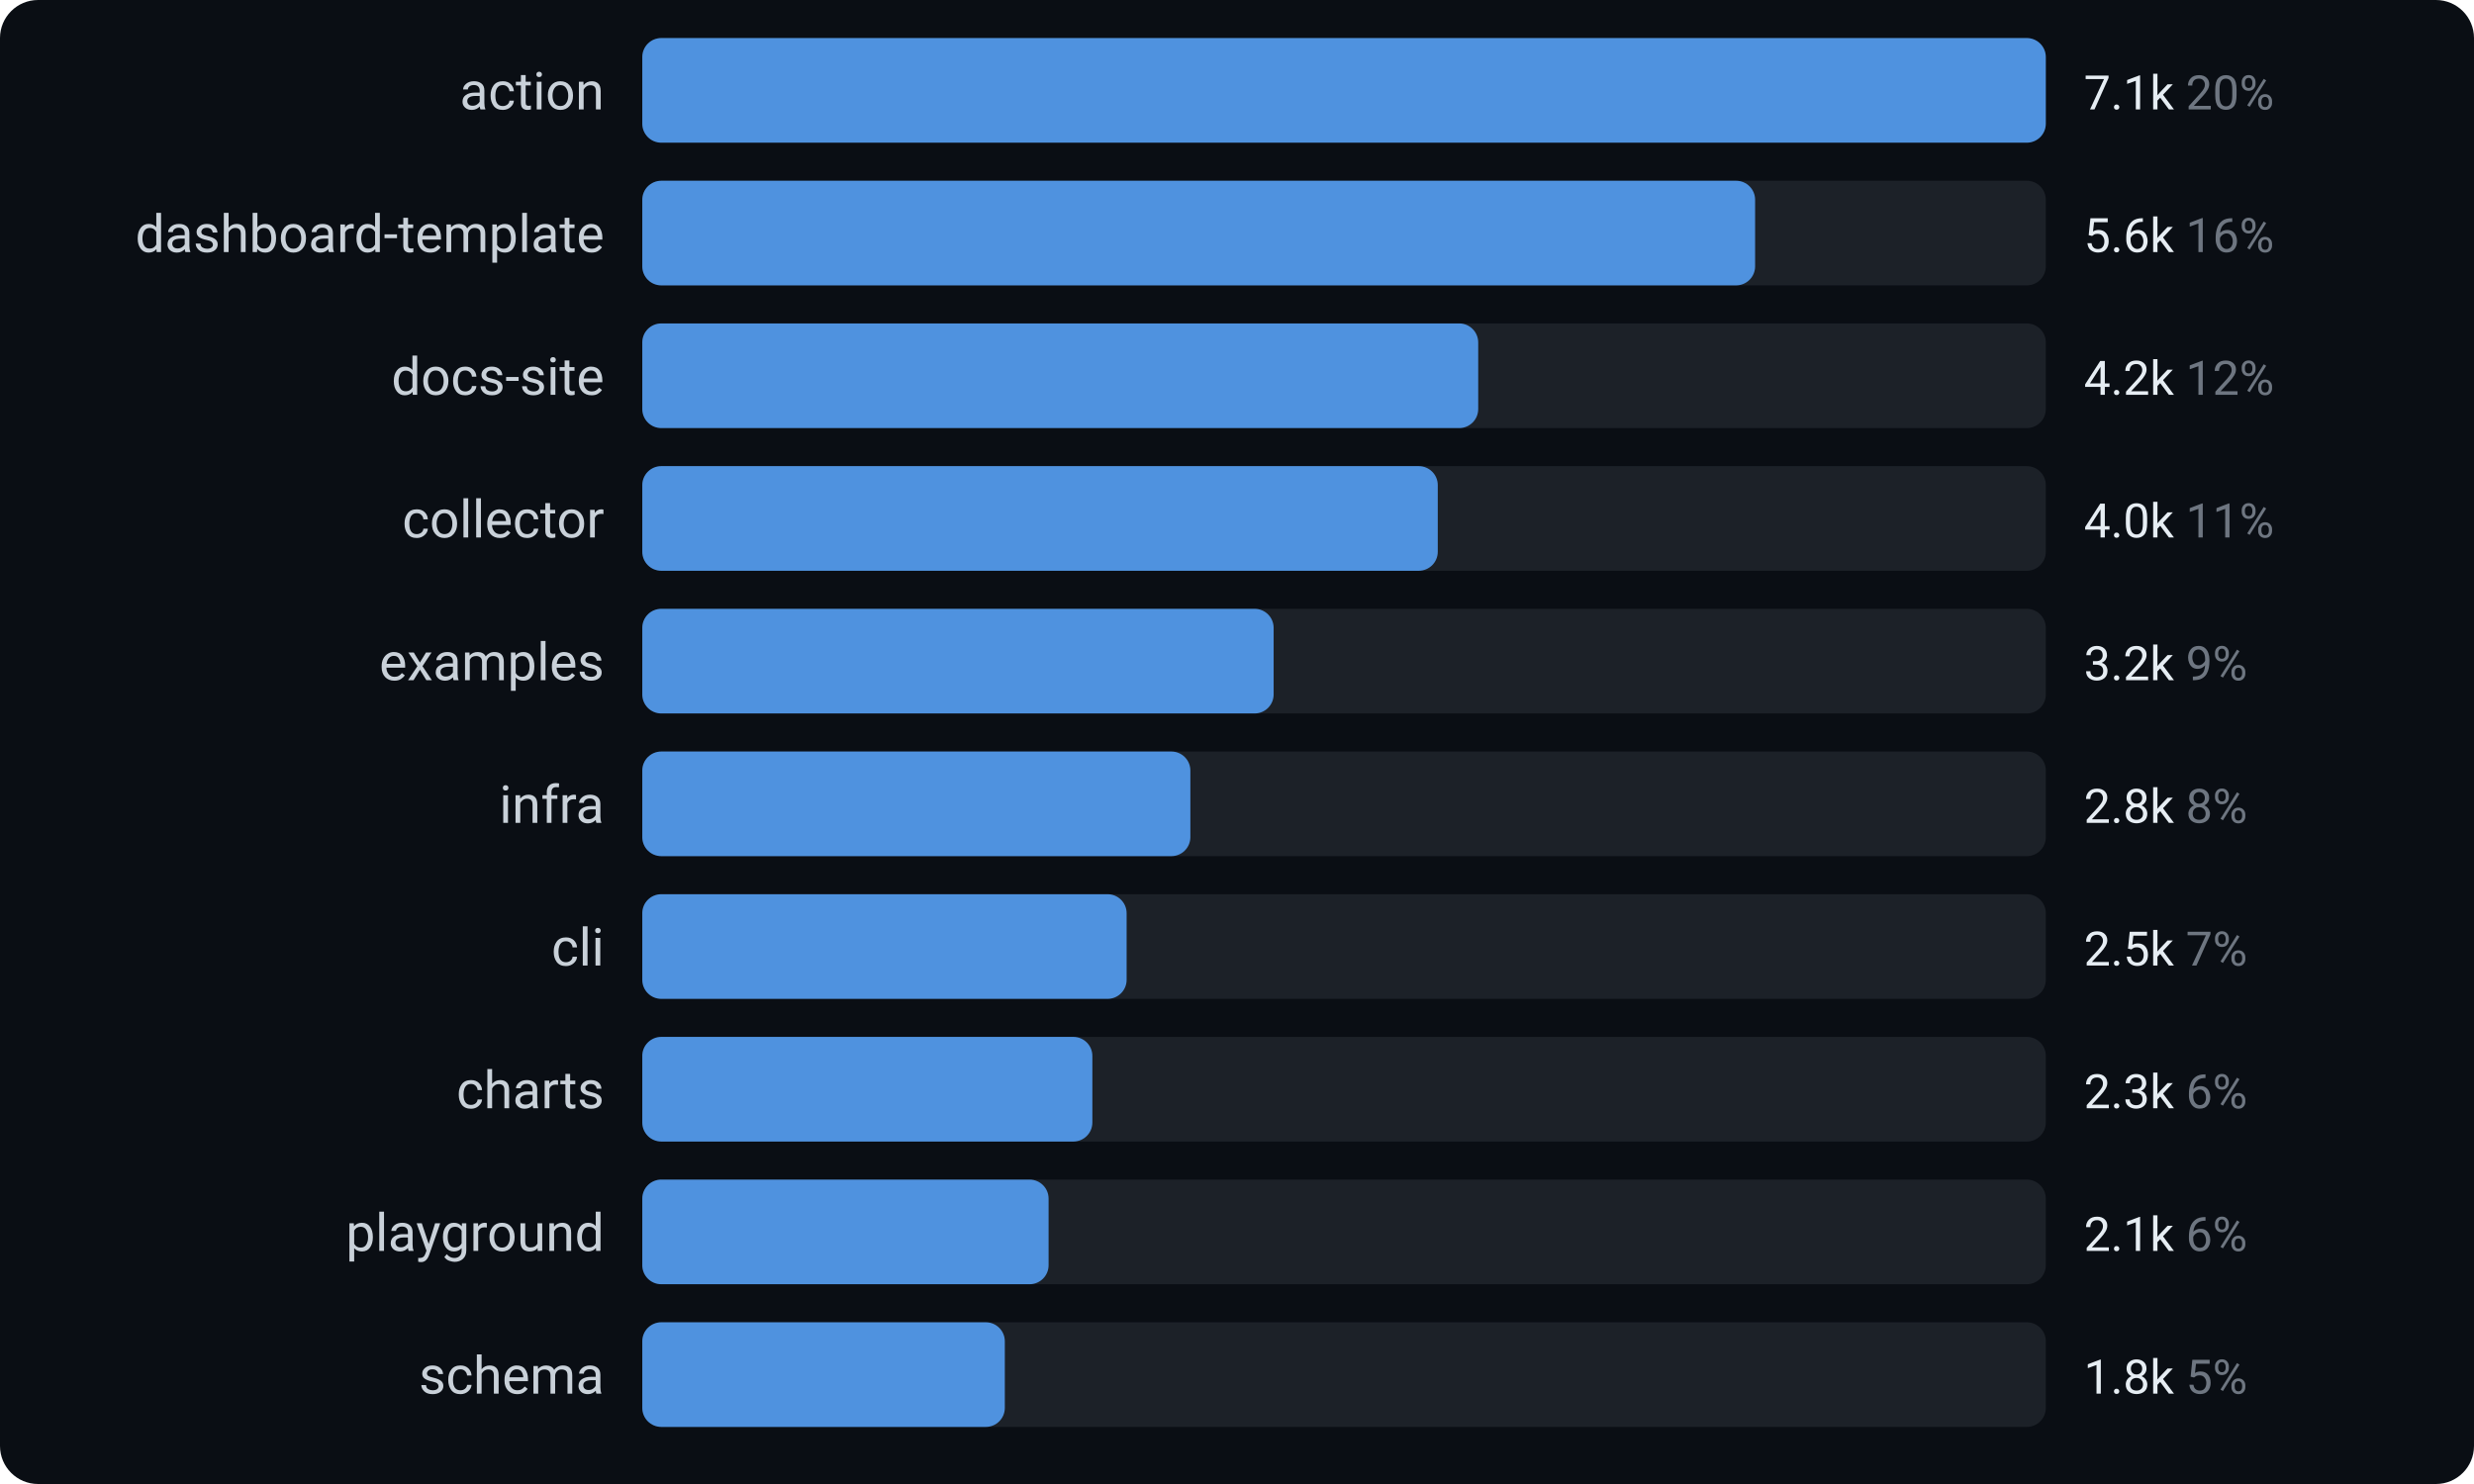
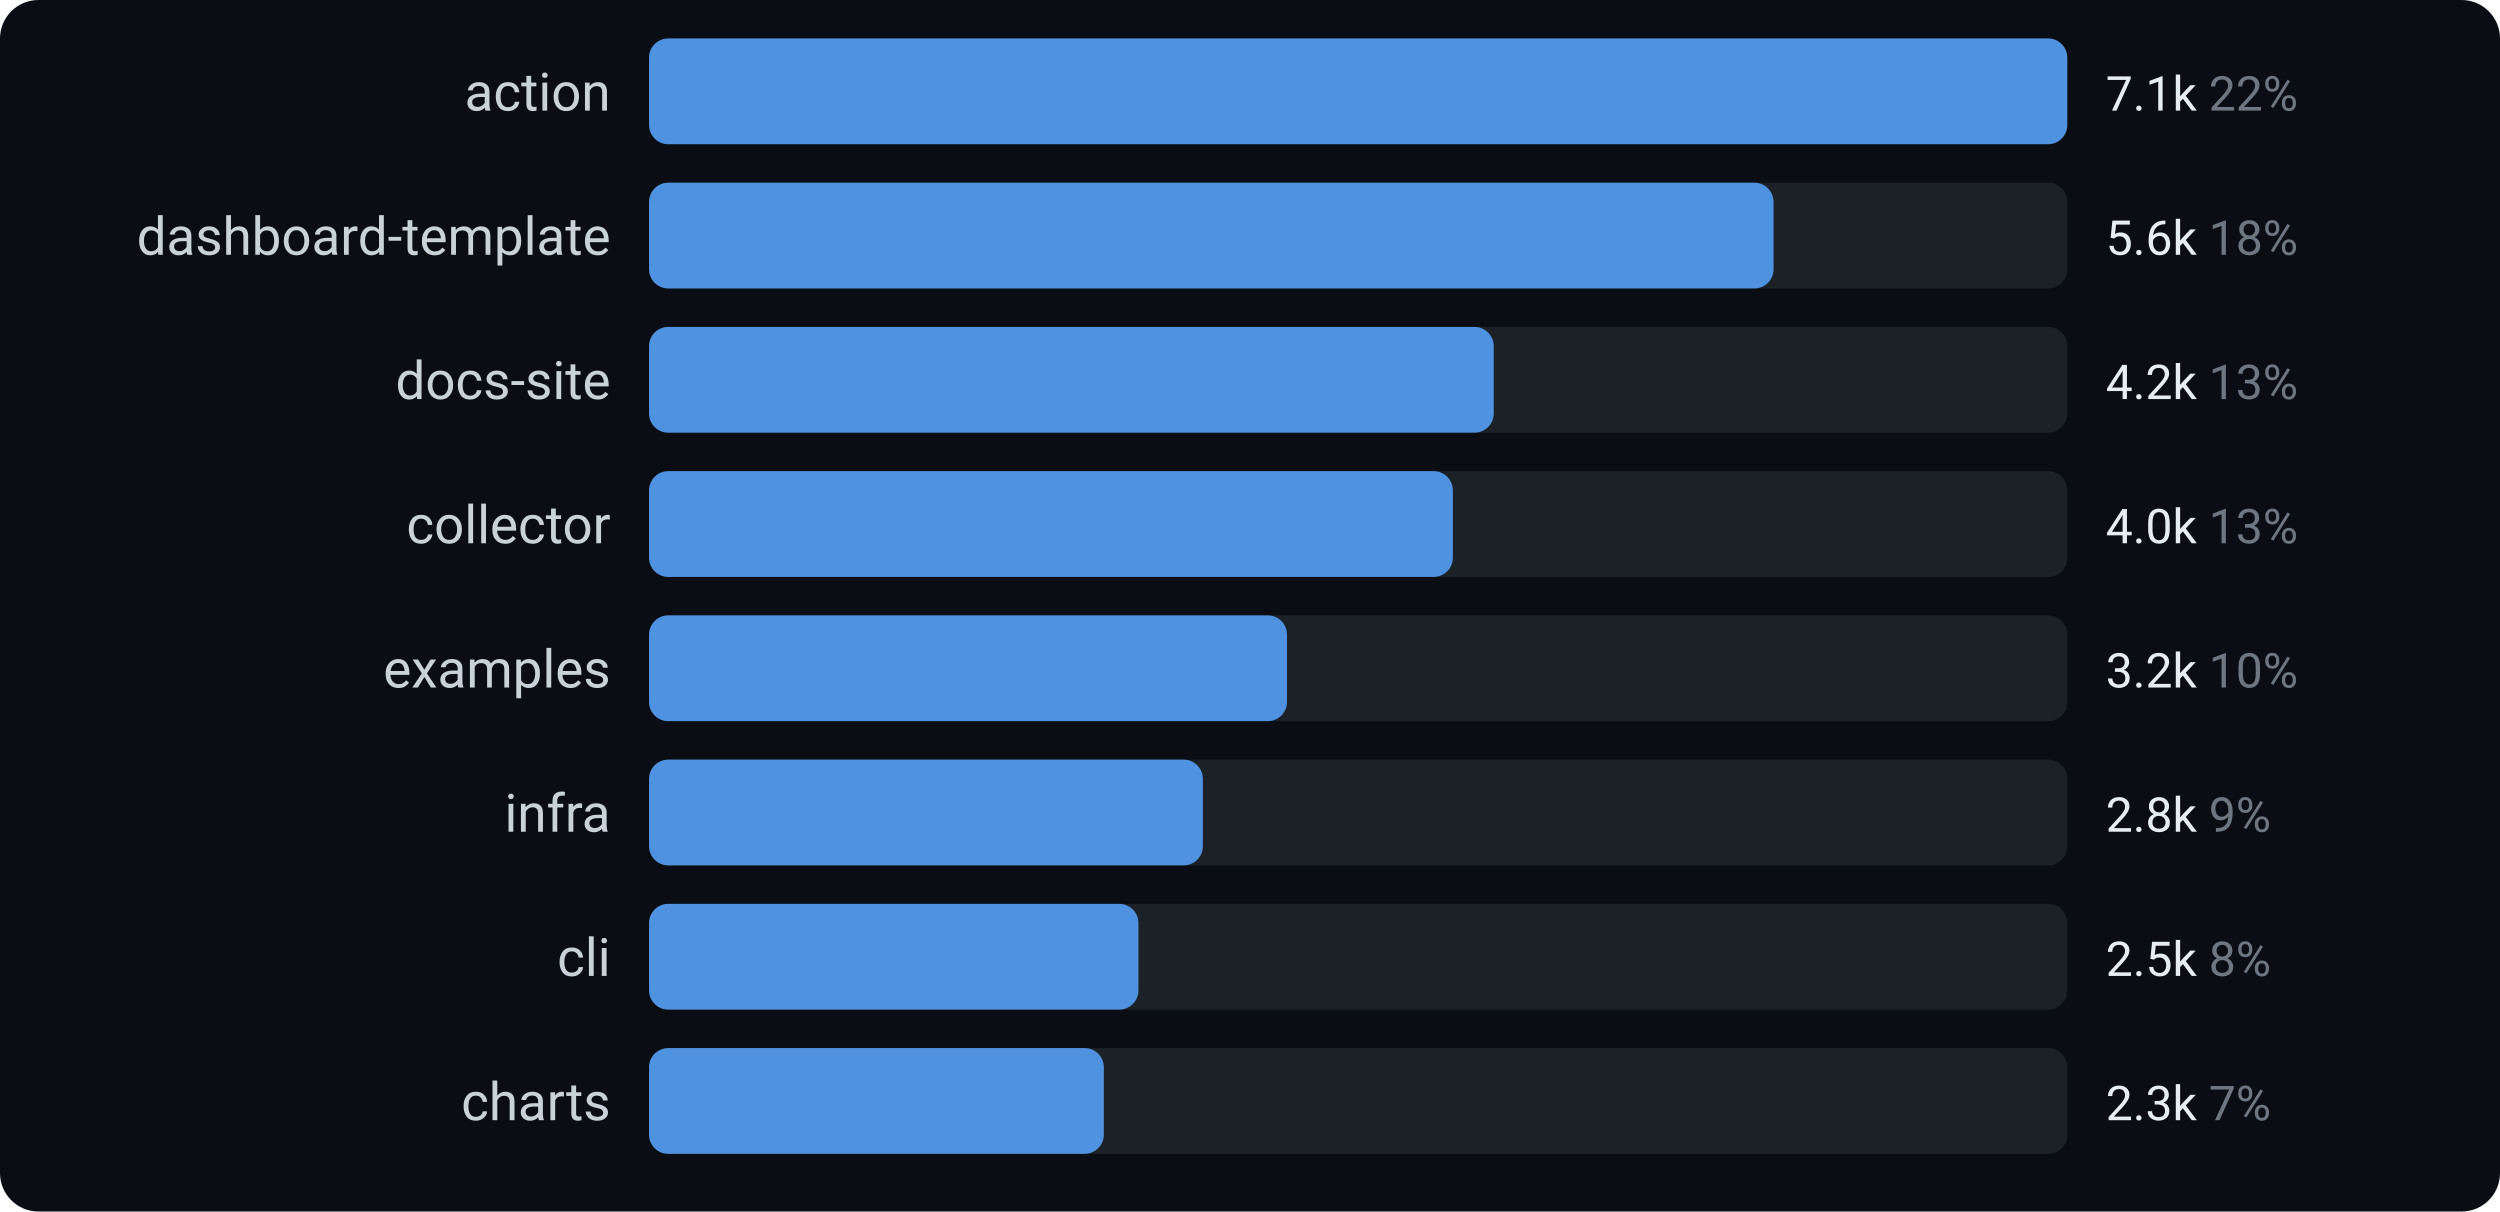
- <svg xmlns="http://www.w3.org/2000/svg" viewBox="0 0 520 312" width="520" height="312">
+ <svg xmlns="http://www.w3.org/2000/svg" viewBox="0 0 520 252" width="520" height="252">
  <style>text { font-family: -apple-system, BlinkMacSystemFont, 'Segoe UI', Roboto, sans-serif; }</style>
  <rect width="100%" height="100%" fill="#0a0e14" rx="8" />
  <rect x="135" y="8" width="295" height="22" fill="#1c2128" rx="4" />
  <rect x="135" y="8" width="295.0" height="22" fill="#58a6ff" rx="4" opacity="0.85" />
  <text x="127" y="23" text-anchor="end" font-size="11" fill="#c9d1d9">action</text>
-   <text x="438" y="23" font-size="10" fill="#e6edf3">7.1k <tspan fill="#6e7681">20%</tspan>
+   <text x="438" y="23" font-size="10" fill="#e6edf3">7.1k <tspan fill="#6e7681">22%</tspan>
  </text>
  <rect x="135" y="38" width="295" height="22" fill="#1c2128" rx="4" />
  <rect x="135" y="38" width="233.9" height="22" fill="#58a6ff" rx="4" opacity="0.85" />
  <text x="127" y="53" text-anchor="end" font-size="11" fill="#c9d1d9">dashboard-template</text>
-   <text x="438" y="53" font-size="10" fill="#e6edf3">5.6k <tspan fill="#6e7681">16%</tspan>
+   <text x="438" y="53" font-size="10" fill="#e6edf3">5.6k <tspan fill="#6e7681">18%</tspan>
  </text>
  <rect x="135" y="68" width="295" height="22" fill="#1c2128" rx="4" />
  <rect x="135" y="68" width="175.7" height="22" fill="#58a6ff" rx="4" opacity="0.85" />
  <text x="127" y="83" text-anchor="end" font-size="11" fill="#c9d1d9">docs-site</text>
-   <text x="438" y="83" font-size="10" fill="#e6edf3">4.2k <tspan fill="#6e7681">12%</tspan>
+   <text x="438" y="83" font-size="10" fill="#e6edf3">4.2k <tspan fill="#6e7681">13%</tspan>
  </text>
  <rect x="135" y="98" width="295" height="22" fill="#1c2128" rx="4" />
  <rect x="135" y="98" width="167.2" height="22" fill="#58a6ff" rx="4" opacity="0.85" />
  <text x="127" y="113" text-anchor="end" font-size="11" fill="#c9d1d9">collector</text>
-   <text x="438" y="113" font-size="10" fill="#e6edf3">4.0k <tspan fill="#6e7681">11%</tspan>
+   <text x="438" y="113" font-size="10" fill="#e6edf3">4.0k <tspan fill="#6e7681">13%</tspan>
  </text>
  <rect x="135" y="128" width="295" height="22" fill="#1c2128" rx="4" />
  <rect x="135" y="128" width="132.7" height="22" fill="#58a6ff" rx="4" opacity="0.85" />
  <text x="127" y="143" text-anchor="end" font-size="11" fill="#c9d1d9">examples</text>
-   <text x="438" y="143" font-size="10" fill="#e6edf3">3.2k <tspan fill="#6e7681">9%</tspan>
+   <text x="438" y="143" font-size="10" fill="#e6edf3">3.2k <tspan fill="#6e7681">10%</tspan>
  </text>
  <rect x="135" y="158" width="295" height="22" fill="#1c2128" rx="4" />
  <rect x="135" y="158" width="115.2" height="22" fill="#58a6ff" rx="4" opacity="0.85" />
  <text x="127" y="173" text-anchor="end" font-size="11" fill="#c9d1d9">infra</text>
-   <text x="438" y="173" font-size="10" fill="#e6edf3">2.8k <tspan fill="#6e7681">8%</tspan>
+   <text x="438" y="173" font-size="10" fill="#e6edf3">2.8k <tspan fill="#6e7681">9%</tspan>
  </text>
  <rect x="135" y="188" width="295" height="22" fill="#1c2128" rx="4" />
  <rect x="135" y="188" width="101.8" height="22" fill="#58a6ff" rx="4" opacity="0.85" />
  <text x="127" y="203" text-anchor="end" font-size="11" fill="#c9d1d9">cli</text>
-   <text x="438" y="203" font-size="10" fill="#e6edf3">2.5k <tspan fill="#6e7681">7%</tspan>
+   <text x="438" y="203" font-size="10" fill="#e6edf3">2.5k <tspan fill="#6e7681">8%</tspan>
  </text>
  <rect x="135" y="218" width="295" height="22" fill="#1c2128" rx="4" />
  <rect x="135" y="218" width="94.6" height="22" fill="#58a6ff" rx="4" opacity="0.85" />
  <text x="127" y="233" text-anchor="end" font-size="11" fill="#c9d1d9">charts</text>
-   <text x="438" y="233" font-size="10" fill="#e6edf3">2.3k <tspan fill="#6e7681">6%</tspan>
-   </text>
-   <rect x="135" y="248" width="295" height="22" fill="#1c2128" rx="4" />
-   <rect x="135" y="248" width="85.4" height="22" fill="#58a6ff" rx="4" opacity="0.85" />
-   <text x="127" y="263" text-anchor="end" font-size="11" fill="#c9d1d9">playground</text>
-   <text x="438" y="263" font-size="10" fill="#e6edf3">2.1k <tspan fill="#6e7681">6%</tspan>
-   </text>
-   <rect x="135" y="278" width="295" height="22" fill="#1c2128" rx="4" />
-   <rect x="135" y="278" width="76.2" height="22" fill="#58a6ff" rx="4" opacity="0.85" />
-   <text x="127" y="293" text-anchor="end" font-size="11" fill="#c9d1d9">schema</text>
-   <text x="438" y="293" font-size="10" fill="#e6edf3">1.8k <tspan fill="#6e7681">5%</tspan>
+   <text x="438" y="233" font-size="10" fill="#e6edf3">2.3k <tspan fill="#6e7681">7%</tspan>
  </text>
</svg>
